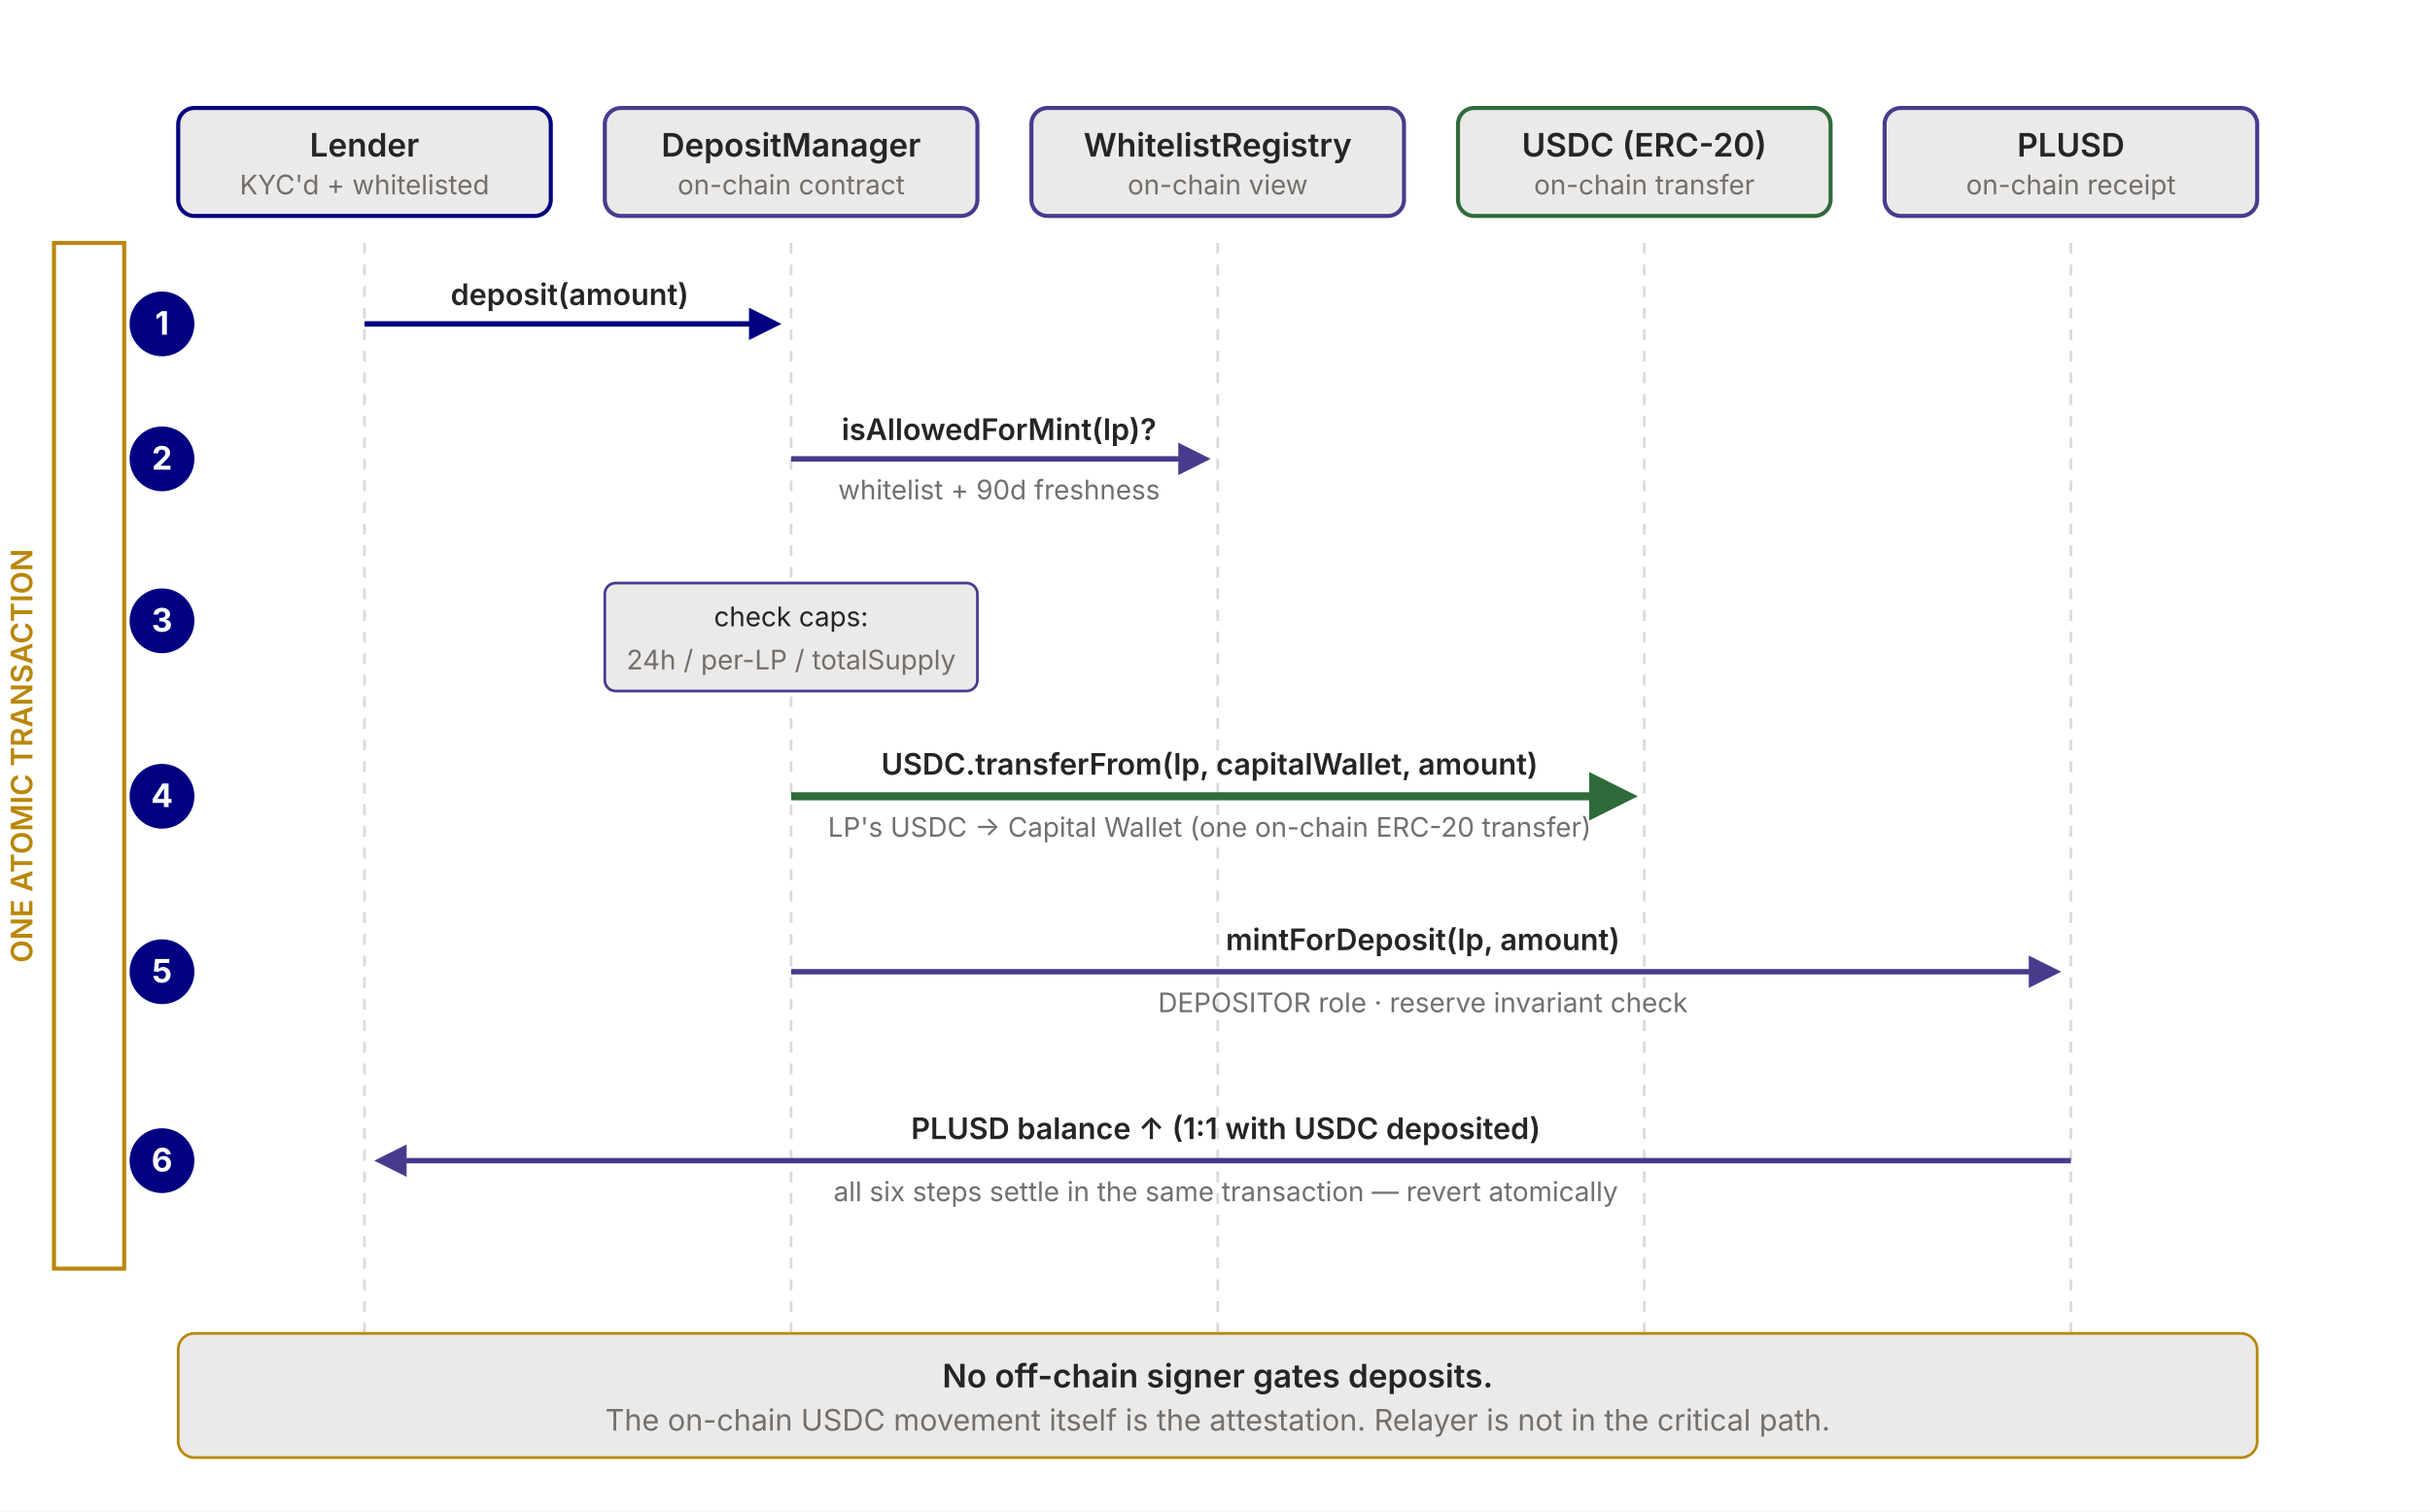
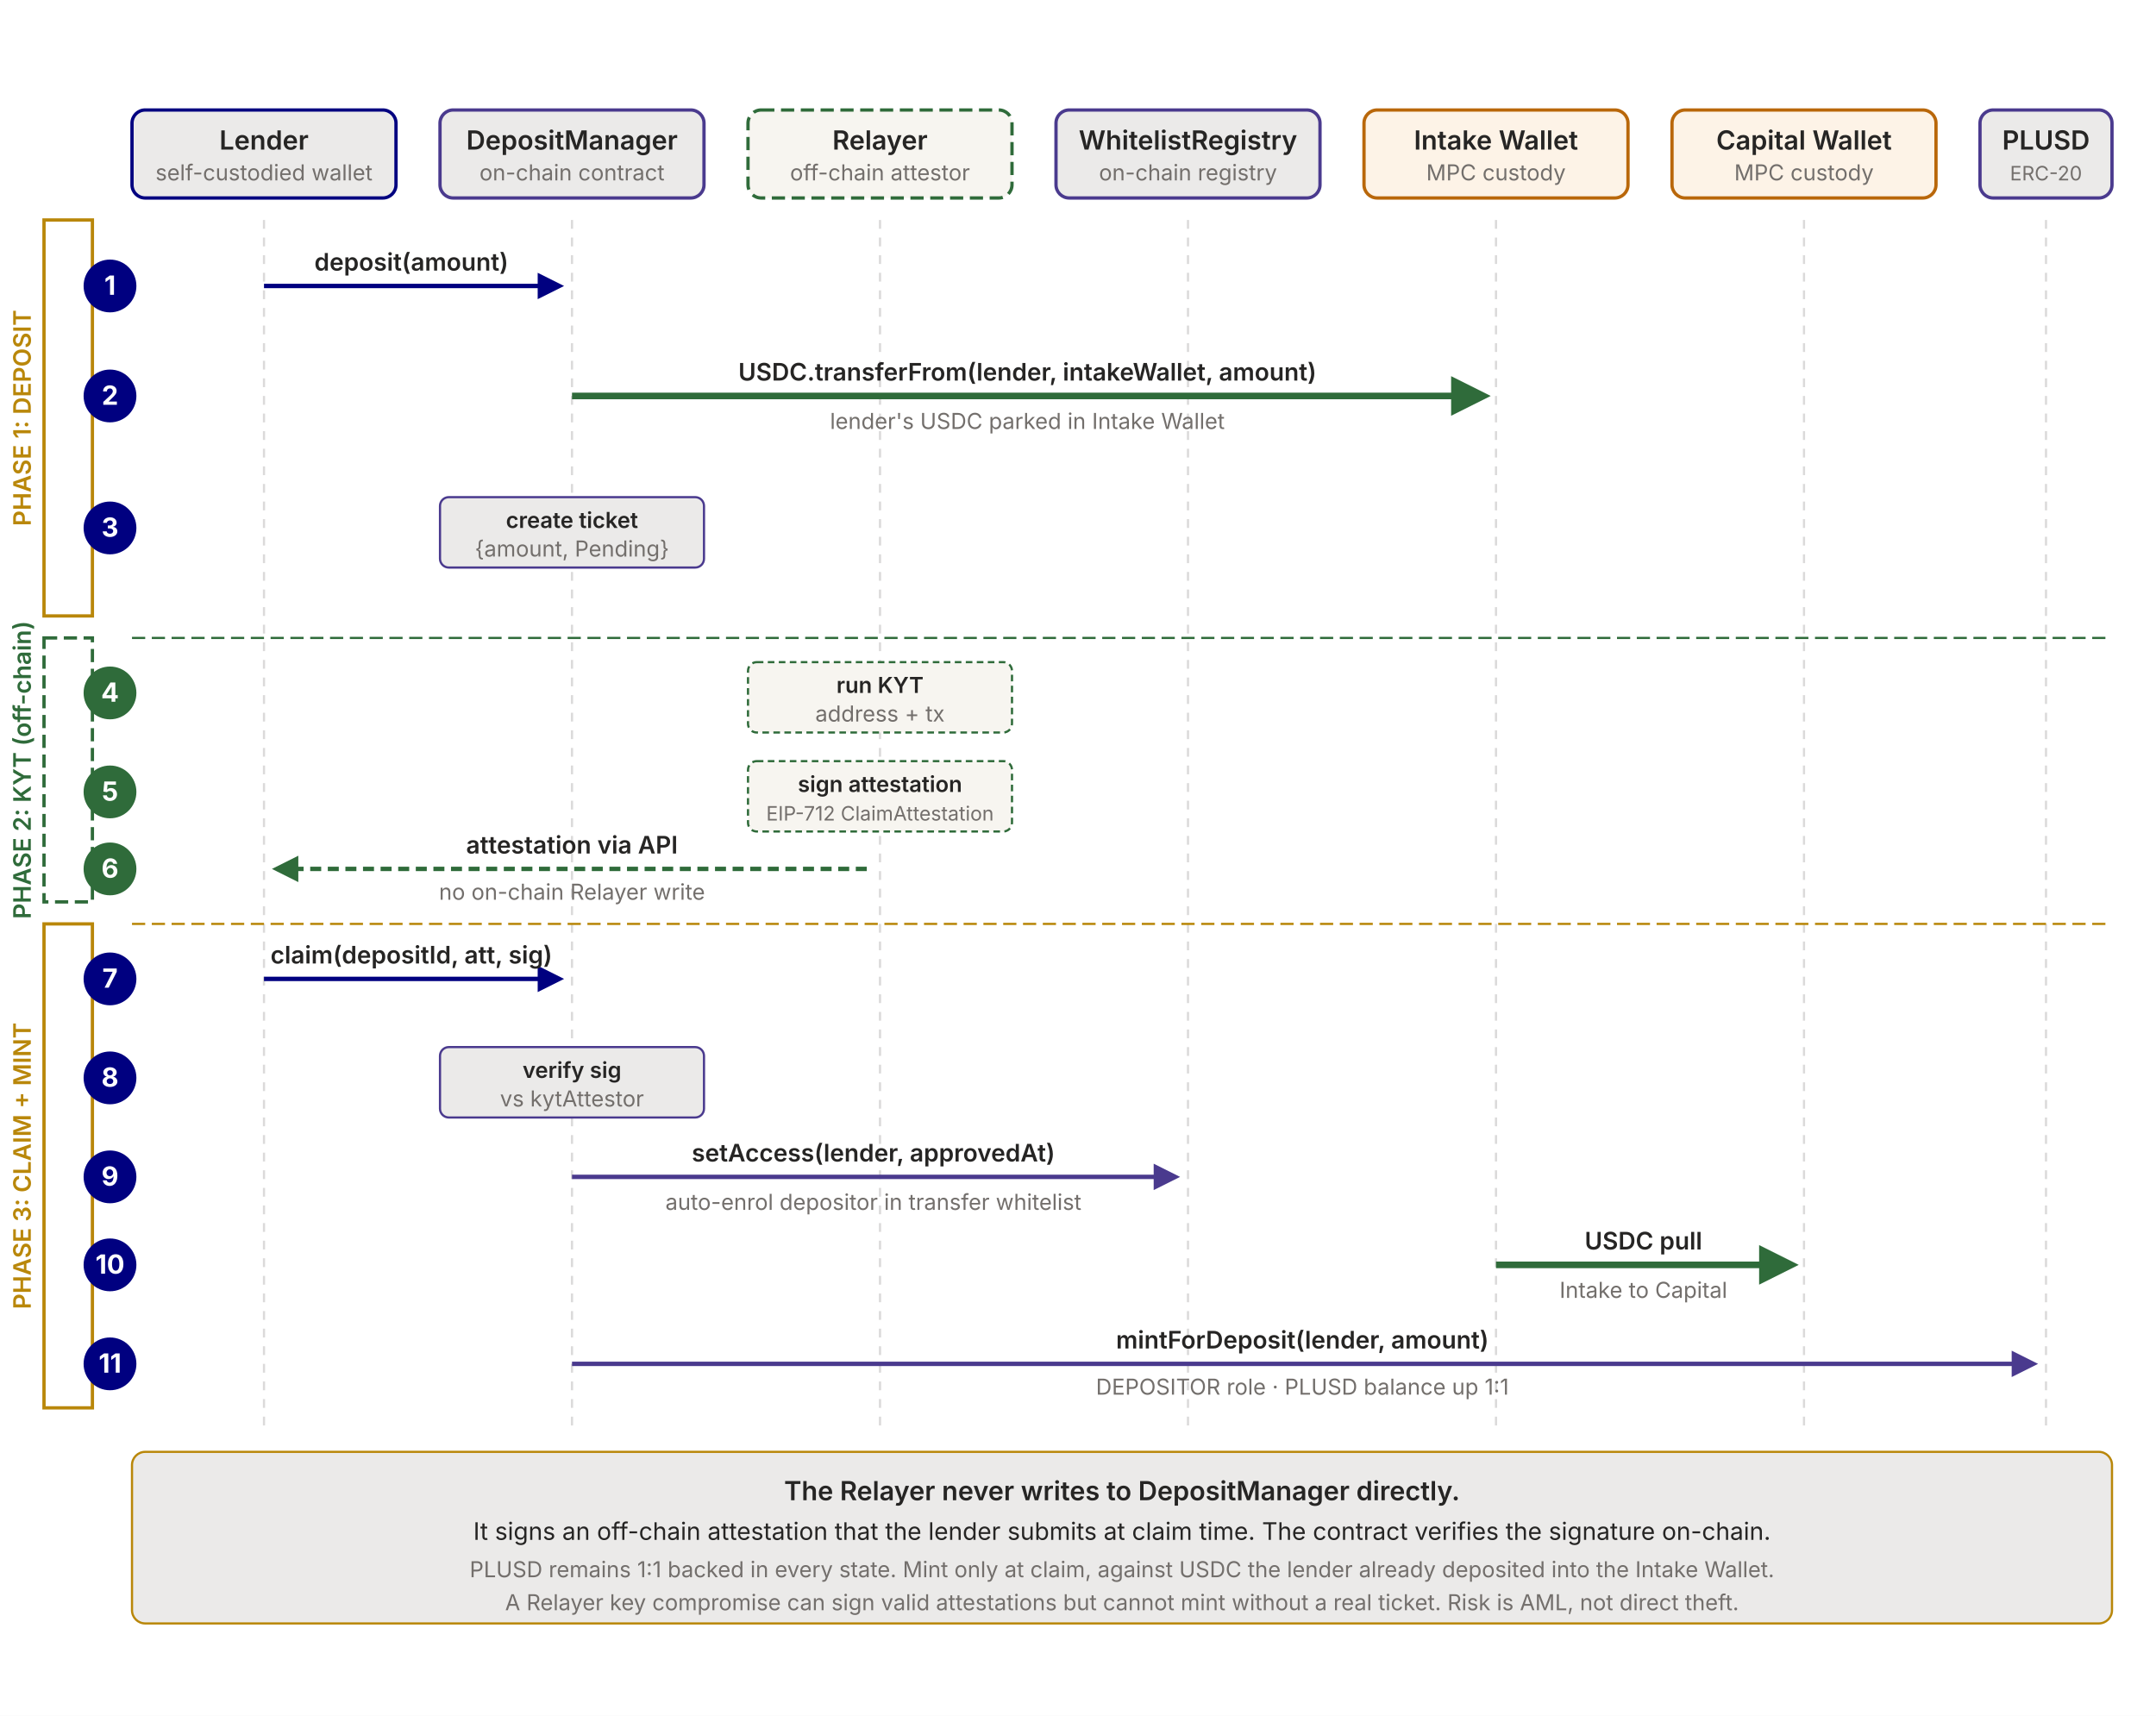
- <svg xmlns="http://www.w3.org/2000/svg" width="900" height="560" viewBox="0 0 900 560" font-family="Graphik LC, Inter, ui-sans-serif, system-ui, sans-serif">
-   <rect width="900" height="560" fill="#ffffff" />
+ <svg xmlns="http://www.w3.org/2000/svg" width="980" height="780" viewBox="0 0 980 780" font-family="Graphik LC, Inter, ui-sans-serif, system-ui, sans-serif">
+   <rect width="980" height="780" fill="#ffffff" />
  <defs>
    <marker id="arrow-slate" viewBox="0 0 10 10" refX="8" refY="5" markerWidth="6" markerHeight="6" orient="auto">
      <path d="M 0 0 L 10 5 L 0 10 z" fill="#000080" />
    </marker>
    <marker id="arrow-sage" viewBox="0 0 10 10" refX="8" refY="5" markerWidth="6" markerHeight="6" orient="auto">
      <path d="M 0 0 L 10 5 L 0 10 z" fill="#2f6b3a" />
    </marker>
    <marker id="arrow-lavender" viewBox="0 0 10 10" refX="8" refY="5" markerWidth="6" markerHeight="6" orient="auto">
      <path d="M 0 0 L 10 5 L 0 10 z" fill="#4a3a8e" />
    </marker>
+     <marker id="arrow-orange" viewBox="0 0 10 10" refX="8" refY="5" markerWidth="6" markerHeight="6" orient="auto">
+       <path d="M 0 0 L 10 5 L 0 10 z" fill="#b9670a" />
+     </marker>
  </defs>
-   <rect x="20" y="90" width="26" height="380" fill="none" stroke="#b9870a" stroke-width="1.5" />
-   <text x="12" y="280" fill="#b9870a" font-size="11" font-weight="600" transform="rotate(-90 12 280)" text-anchor="middle">ONE ATOMIC TRANSACTION</text>
-   <rect x="66" y="40" width="138" height="40" rx="6" fill="#ebeae9" stroke="#000080" stroke-width="1.5" />
-   <text text-anchor="middle" x="135" y="58" fill="#262524" font-size="12" font-weight="600">Lender</text>
-   <text text-anchor="middle" x="135" y="72" fill="#736f6c" font-size="10">KYC'd + whitelisted</text>
-   <line x1="135" y1="90" x2="135" y2="500" stroke="#3837352e" stroke-width="1" stroke-dasharray="4 4" />
-   <rect x="224" y="40" width="138" height="40" rx="6" fill="#ebeae9" stroke="#4a3a8e" stroke-width="1.5" />
-   <text text-anchor="middle" x="293" y="58" fill="#262524" font-size="12" font-weight="600">DepositManager</text>
-   <text text-anchor="middle" x="293" y="72" fill="#736f6c" font-size="10">on-chain contract</text>
-   <line x1="293" y1="90" x2="293" y2="500" stroke="#3837352e" stroke-width="1" stroke-dasharray="4 4" />
-   <rect x="382" y="40" width="138" height="40" rx="6" fill="#ebeae9" stroke="#4a3a8e" stroke-width="1.5" />
-   <text text-anchor="middle" x="451" y="58" fill="#262524" font-size="12" font-weight="600">WhitelistRegistry</text>
-   <text text-anchor="middle" x="451" y="72" fill="#736f6c" font-size="10">on-chain view</text>
-   <line x1="451" y1="90" x2="451" y2="500" stroke="#3837352e" stroke-width="1" stroke-dasharray="4 4" />
-   <rect x="540" y="40" width="138" height="40" rx="6" fill="#ebeae9" stroke="#2f6b3a" stroke-width="1.5" />
-   <text text-anchor="middle" x="609" y="58" fill="#262524" font-size="12" font-weight="600">USDC (ERC-20)</text>
-   <text text-anchor="middle" x="609" y="72" fill="#736f6c" font-size="10">on-chain transfer</text>
-   <line x1="609" y1="90" x2="609" y2="500" stroke="#3837352e" stroke-width="1" stroke-dasharray="4 4" />
-   <rect x="698" y="40" width="138" height="40" rx="6" fill="#ebeae9" stroke="#4a3a8e" stroke-width="1.5" />
-   <text text-anchor="middle" x="767" y="58" fill="#262524" font-size="12" font-weight="600">PLUSD</text>
-   <text text-anchor="middle" x="767" y="72" fill="#736f6c" font-size="10">on-chain receipt</text>
-   <line x1="767" y1="90" x2="767" y2="500" stroke="#3837352e" stroke-width="1" stroke-dasharray="4 4" />
-   <circle cx="60" cy="120" r="12" fill="#000080" />
-   <text text-anchor="middle" x="60" y="124" fill="#ffffff" font-size="12" font-weight="700">1</text>
-   <line x1="135" y1="120" x2="287" y2="120" stroke="#000080" stroke-width="2" marker-end="url(#arrow-slate)" />
-   <text text-anchor="middle" x="211" y="113" fill="#262524" font-size="11" font-weight="600">deposit(amount)</text>
-   <circle cx="60" cy="170" r="12" fill="#000080" />
-   <text text-anchor="middle" x="60" y="174" fill="#ffffff" font-size="12" font-weight="700">2</text>
-   <line x1="293" y1="170" x2="446" y2="170" stroke="#4a3a8e" stroke-width="2" marker-end="url(#arrow-lavender)" />
-   <text text-anchor="middle" x="370" y="163" fill="#262524" font-size="11" font-weight="600">isAllowedForMint(lp)?</text>
-   <text text-anchor="middle" x="370" y="185" fill="#736f6c" font-size="10">whitelist + 90d freshness</text>
-   <circle cx="60" cy="230" r="12" fill="#000080" />
-   <text text-anchor="middle" x="60" y="234" fill="#ffffff" font-size="12" font-weight="700">3</text>
-   <rect x="224" y="216" width="138" height="40" rx="4" fill="#ebeae9" stroke="#4a3a8e" stroke-width="1" />
-   <text text-anchor="middle" x="293" y="232" fill="#262524" font-size="10">check caps:</text>
-   <text text-anchor="middle" x="293" y="248" fill="#736f6c" font-size="10">24h / per-LP / totalSupply</text>
-   <circle cx="60" cy="295" r="12" fill="#000080" />
-   <text text-anchor="middle" x="60" y="299" fill="#ffffff" font-size="12" font-weight="700">4</text>
-   <line x1="293" y1="295" x2="603" y2="295" stroke="#2f6b3a" stroke-width="3" marker-end="url(#arrow-sage)" />
-   <text text-anchor="middle" x="448" y="287" fill="#262524" font-size="11" font-weight="600">USDC.transferFrom(lp, capitalWallet, amount)</text>
-   <text text-anchor="middle" x="448" y="310" fill="#736f6c" font-size="10">LP's USDC → Capital Wallet (one on-chain ERC-20 transfer)</text>
-   <circle cx="60" cy="360" r="12" fill="#000080" />
-   <text text-anchor="middle" x="60" y="364" fill="#ffffff" font-size="12" font-weight="700">5</text>
-   <line x1="293" y1="360" x2="761" y2="360" stroke="#4a3a8e" stroke-width="2" marker-end="url(#arrow-lavender)" />
-   <text text-anchor="middle" x="527" y="352" fill="#262524" font-size="11" font-weight="600">mintForDeposit(lp, amount)</text>
-   <text text-anchor="middle" x="527" y="375" fill="#736f6c" font-size="10">DEPOSITOR role · reserve invariant check</text>
-   <circle cx="60" cy="430" r="12" fill="#000080" />
-   <text text-anchor="middle" x="60" y="434" fill="#ffffff" font-size="12" font-weight="700">6</text>
-   <line x1="767" y1="430" x2="141" y2="430" stroke="#4a3a8e" stroke-width="2" marker-end="url(#arrow-lavender)" />
-   <text text-anchor="middle" x="454" y="422" fill="#262524" font-size="11" font-weight="600">PLUSD balance ↑ (1:1 with USDC deposited)</text>
-   <text text-anchor="middle" x="454" y="445" fill="#736f6c" font-size="10">all six steps settle in the same transaction — revert atomically</text>
-   <rect x="66" y="494" width="770" height="46" rx="6" fill="#ebeae9" stroke="#b9870a" stroke-width="1" />
-   <text text-anchor="middle" x="451" y="514" fill="#262524" font-size="12" font-weight="600">No off-chain signer gates deposits.</text>
-   <text text-anchor="middle" x="451" y="530" fill="#736f6c" font-size="11">The on-chain USDC movement itself is the attestation. Relayer is not in the critical path.</text>
+   <rect x="20" y="100" width="22" height="180" fill="none" stroke="#b9870a" stroke-width="1.5" />
+   <text x="14" y="190" fill="#b9870a" font-size="11" font-weight="600" transform="rotate(-90 14 190)" text-anchor="middle">PHASE 1: DEPOSIT</text>
+   <rect x="20" y="290" width="22" height="120" fill="none" stroke="#2f6b3a" stroke-width="1.5" stroke-dasharray="6 3" />
+   <text x="14" y="350" fill="#2f6b3a" font-size="11" font-weight="600" transform="rotate(-90 14 350)" text-anchor="middle">PHASE 2: KYT (off-chain)</text>
+   <rect x="20" y="420" width="22" height="220" fill="none" stroke="#b9870a" stroke-width="1.5" />
+   <text x="14" y="530" fill="#b9870a" font-size="11" font-weight="600" transform="rotate(-90 14 530)" text-anchor="middle">PHASE 3: CLAIM + MINT</text>
+   <rect x="60" y="50" width="120" height="40" rx="6" fill="#ebeae9" stroke="#000080" stroke-width="1.5" />
+   <text text-anchor="middle" x="120" y="68" fill="#262524" font-size="12" font-weight="600">Lender</text>
+   <text text-anchor="middle" x="120" y="82" fill="#736f6c" font-size="10">self-custodied wallet</text>
+   <line x1="120" y1="100" x2="120" y2="650" stroke="#3837352e" stroke-width="1" stroke-dasharray="4 4" />
+   <rect x="200" y="50" width="120" height="40" rx="6" fill="#ebeae9" stroke="#4a3a8e" stroke-width="1.5" />
+   <text text-anchor="middle" x="260" y="68" fill="#262524" font-size="12" font-weight="600">DepositManager</text>
+   <text text-anchor="middle" x="260" y="82" fill="#736f6c" font-size="10">on-chain contract</text>
+   <line x1="260" y1="100" x2="260" y2="650" stroke="#3837352e" stroke-width="1" stroke-dasharray="4 4" />
+   <rect x="340" y="50" width="120" height="40" rx="6" fill="#f7f5f0" stroke="#2f6b3a" stroke-width="1.5" stroke-dasharray="6 3" />
+   <text text-anchor="middle" x="400" y="68" fill="#262524" font-size="12" font-weight="600">Relayer</text>
+   <text text-anchor="middle" x="400" y="82" fill="#736f6c" font-size="10">off-chain attestor</text>
+   <line x1="400" y1="100" x2="400" y2="650" stroke="#3837352e" stroke-width="1" stroke-dasharray="4 4" />
+   <rect x="480" y="50" width="120" height="40" rx="6" fill="#ebeae9" stroke="#4a3a8e" stroke-width="1.5" />
+   <text text-anchor="middle" x="540" y="68" fill="#262524" font-size="12" font-weight="600">WhitelistRegistry</text>
+   <text text-anchor="middle" x="540" y="82" fill="#736f6c" font-size="10">on-chain registry</text>
+   <line x1="540" y1="100" x2="540" y2="650" stroke="#3837352e" stroke-width="1" stroke-dasharray="4 4" />
+   <rect x="620" y="50" width="120" height="40" rx="6" fill="#fdf3e7" stroke="#b9670a" stroke-width="1.5" />
+   <text text-anchor="middle" x="680" y="68" fill="#262524" font-size="12" font-weight="600">Intake Wallet</text>
+   <text text-anchor="middle" x="680" y="82" fill="#736f6c" font-size="10">MPC custody</text>
+   <line x1="680" y1="100" x2="680" y2="650" stroke="#3837352e" stroke-width="1" stroke-dasharray="4 4" />
+   <rect x="760" y="50" width="120" height="40" rx="6" fill="#fdf3e7" stroke="#b9670a" stroke-width="1.5" />
+   <text text-anchor="middle" x="820" y="68" fill="#262524" font-size="12" font-weight="600">Capital Wallet</text>
+   <text text-anchor="middle" x="820" y="82" fill="#736f6c" font-size="10">MPC custody</text>
+   <line x1="820" y1="100" x2="820" y2="650" stroke="#3837352e" stroke-width="1" stroke-dasharray="4 4" />
+   <rect x="900" y="50" width="60" height="40" rx="6" fill="#ebeae9" stroke="#4a3a8e" stroke-width="1.5" />
+   <text text-anchor="middle" x="930" y="68" fill="#262524" font-size="12" font-weight="600">PLUSD</text>
+   <text text-anchor="middle" x="930" y="82" fill="#736f6c" font-size="9">ERC-20</text>
+   <line x1="930" y1="100" x2="930" y2="650" stroke="#3837352e" stroke-width="1" stroke-dasharray="4 4" />
+   <circle cx="50" cy="130" r="12" fill="#000080" />
+   <text text-anchor="middle" x="50" y="134" fill="#ffffff" font-size="12" font-weight="700">1</text>
+   <line x1="120" y1="130" x2="254" y2="130" stroke="#000080" stroke-width="2" marker-end="url(#arrow-slate)" />
+   <text text-anchor="middle" x="187" y="123" fill="#262524" font-size="11" font-weight="600">deposit(amount)</text>
+   <circle cx="50" cy="180" r="12" fill="#000080" />
+   <text text-anchor="middle" x="50" y="184" fill="#ffffff" font-size="12" font-weight="700">2</text>
+   <line x1="260" y1="180" x2="674" y2="180" stroke="#2f6b3a" stroke-width="3" marker-end="url(#arrow-sage)" />
+   <text text-anchor="middle" x="467" y="173" fill="#262524" font-size="11" font-weight="600">USDC.transferFrom(lender, intakeWallet, amount)</text>
+   <text text-anchor="middle" x="467" y="195" fill="#736f6c" font-size="10">lender's USDC parked in Intake Wallet</text>
+   <circle cx="50" cy="240" r="12" fill="#000080" />
+   <text text-anchor="middle" x="50" y="244" fill="#ffffff" font-size="12" font-weight="700">3</text>
+   <rect x="200" y="226" width="120" height="32" rx="4" fill="#ebeae9" stroke="#4a3a8e" stroke-width="1" />
+   <text text-anchor="middle" x="260" y="240" fill="#262524" font-size="10" font-weight="600">create ticket</text>
+   <text text-anchor="middle" x="260" y="253" fill="#736f6c" font-size="10">{amount, Pending}</text>
+   <line x1="60" y1="290" x2="960" y2="290" stroke="#2f6b3a" stroke-width="1" stroke-dasharray="6 3" />
+   <circle cx="50" cy="315" r="12" fill="#2f6b3a" />
+   <text text-anchor="middle" x="50" y="319" fill="#ffffff" font-size="12" font-weight="700">4</text>
+   <rect x="340" y="301" width="120" height="32" rx="4" fill="#f7f5f0" stroke="#2f6b3a" stroke-width="1" stroke-dasharray="3 2" />
+   <text text-anchor="middle" x="400" y="315" fill="#262524" font-size="10" font-weight="600">run KYT</text>
+   <text text-anchor="middle" x="400" y="328" fill="#736f6c" font-size="10">address + tx</text>
+   <circle cx="50" cy="360" r="12" fill="#2f6b3a" />
+   <text text-anchor="middle" x="50" y="364" fill="#ffffff" font-size="12" font-weight="700">5</text>
+   <rect x="340" y="346" width="120" height="32" rx="4" fill="#f7f5f0" stroke="#2f6b3a" stroke-width="1" stroke-dasharray="3 2" />
+   <text text-anchor="middle" x="400" y="360" fill="#262524" font-size="10" font-weight="600">sign attestation</text>
+   <text text-anchor="middle" x="400" y="373" fill="#736f6c" font-size="9">EIP-712 ClaimAttestation</text>
+   <circle cx="50" cy="395" r="12" fill="#2f6b3a" />
+   <text text-anchor="middle" x="50" y="399" fill="#ffffff" font-size="12" font-weight="700">6</text>
+   <line x1="394" y1="395" x2="126" y2="395" stroke="#2f6b3a" stroke-width="2" stroke-dasharray="5 3" marker-end="url(#arrow-sage)" />
+   <text text-anchor="middle" x="260" y="388" fill="#262524" font-size="11" font-weight="600">attestation via API</text>
+   <text text-anchor="middle" x="260" y="409" fill="#736f6c" font-size="10">no on-chain Relayer write</text>
+   <line x1="60" y1="420" x2="960" y2="420" stroke="#b9870a" stroke-width="1" stroke-dasharray="6 3" />
+   <circle cx="50" cy="445" r="12" fill="#000080" />
+   <text text-anchor="middle" x="50" y="449" fill="#ffffff" font-size="12" font-weight="700">7</text>
+   <line x1="120" y1="445" x2="254" y2="445" stroke="#000080" stroke-width="2" marker-end="url(#arrow-slate)" />
+   <text text-anchor="middle" x="187" y="438" fill="#262524" font-size="11" font-weight="600">claim(depositId, att, sig)</text>
+   <circle cx="50" cy="490" r="12" fill="#000080" />
+   <text text-anchor="middle" x="50" y="494" fill="#ffffff" font-size="12" font-weight="700">8</text>
+   <rect x="200" y="476" width="120" height="32" rx="4" fill="#ebeae9" stroke="#4a3a8e" stroke-width="1" />
+   <text text-anchor="middle" x="260" y="490" fill="#262524" font-size="10" font-weight="600">verify sig</text>
+   <text text-anchor="middle" x="260" y="503" fill="#736f6c" font-size="10">vs kytAttestor</text>
+   <circle cx="50" cy="535" r="12" fill="#000080" />
+   <text text-anchor="middle" x="50" y="539" fill="#ffffff" font-size="12" font-weight="700">9</text>
+   <line x1="260" y1="535" x2="534" y2="535" stroke="#4a3a8e" stroke-width="2" marker-end="url(#arrow-lavender)" />
+   <text text-anchor="middle" x="397" y="528" fill="#262524" font-size="11" font-weight="600">setAccess(lender, approvedAt)</text>
+   <text text-anchor="middle" x="397" y="550" fill="#736f6c" font-size="10">auto-enrol depositor in transfer whitelist</text>
+   <circle cx="50" cy="575" r="12" fill="#000080" />
+   <text text-anchor="middle" x="50" y="579" fill="#ffffff" font-size="12" font-weight="700">10</text>
+   <line x1="680" y1="575" x2="814" y2="575" stroke="#2f6b3a" stroke-width="3" marker-end="url(#arrow-sage)" />
+   <text text-anchor="middle" x="747" y="568" fill="#262524" font-size="11" font-weight="600">USDC pull</text>
+   <text text-anchor="middle" x="747" y="590" fill="#736f6c" font-size="10">Intake to Capital</text>
+   <circle cx="50" cy="620" r="12" fill="#000080" />
+   <text text-anchor="middle" x="50" y="624" fill="#ffffff" font-size="12" font-weight="700">11</text>
+   <line x1="260" y1="620" x2="924" y2="620" stroke="#4a3a8e" stroke-width="2" marker-end="url(#arrow-lavender)" />
+   <text text-anchor="middle" x="592" y="613" fill="#262524" font-size="11" font-weight="600">mintForDeposit(lender, amount)</text>
+   <text text-anchor="middle" x="592" y="634" fill="#736f6c" font-size="10">DEPOSITOR role · PLUSD balance up 1:1</text>
+   <rect x="60" y="660" width="900" height="78" rx="6" fill="#ebeae9" stroke="#b9870a" stroke-width="1" />
+   <text text-anchor="middle" x="510" y="682" fill="#262524" font-size="12" font-weight="600">The Relayer never writes to DepositManager directly.</text>
+   <text text-anchor="middle" x="510" y="700" fill="#262524" font-size="11">It signs an off-chain attestation that the lender submits at claim time. The contract verifies the signature on-chain.</text>
+   <text text-anchor="middle" x="510" y="717" fill="#736f6c" font-size="10">PLUSD remains 1:1 backed in every state. Mint only at claim, against USDC the lender already deposited into the Intake Wallet.</text>
+   <text text-anchor="middle" x="510" y="732" fill="#736f6c" font-size="10">A Relayer key compromise can sign valid attestations but cannot mint without a real ticket. Risk is AML, not direct theft.</text>
</svg>
